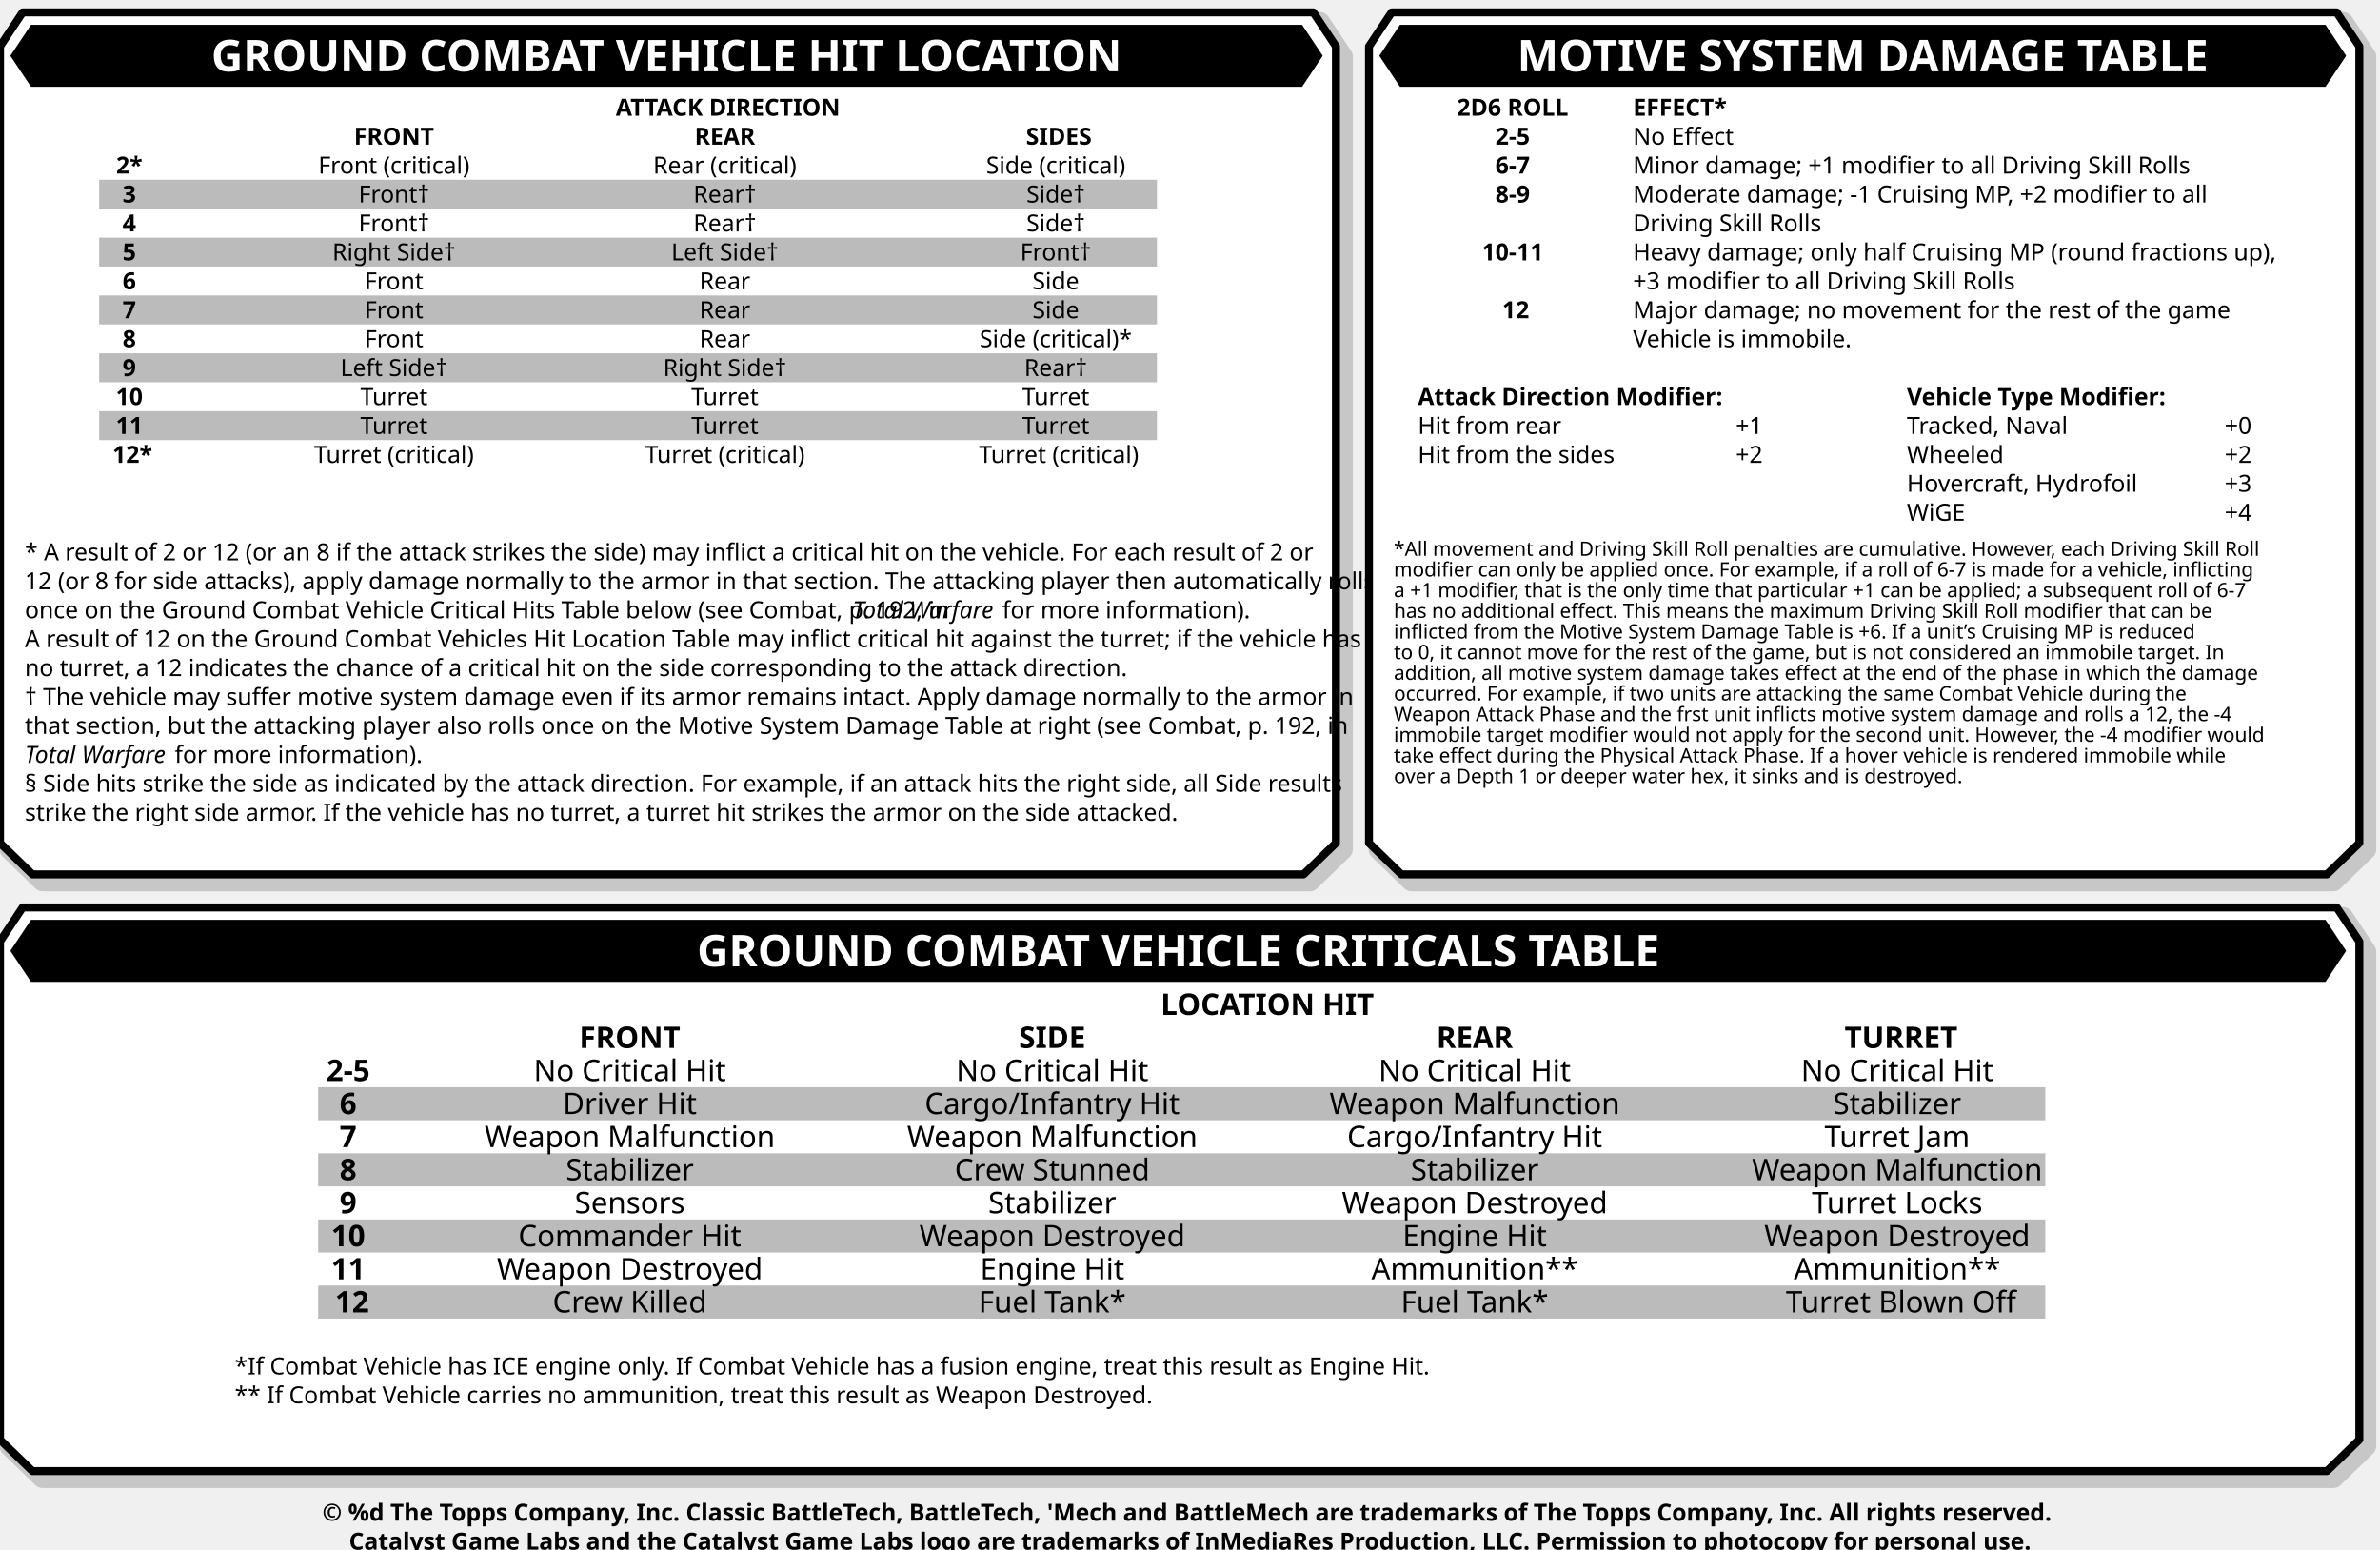
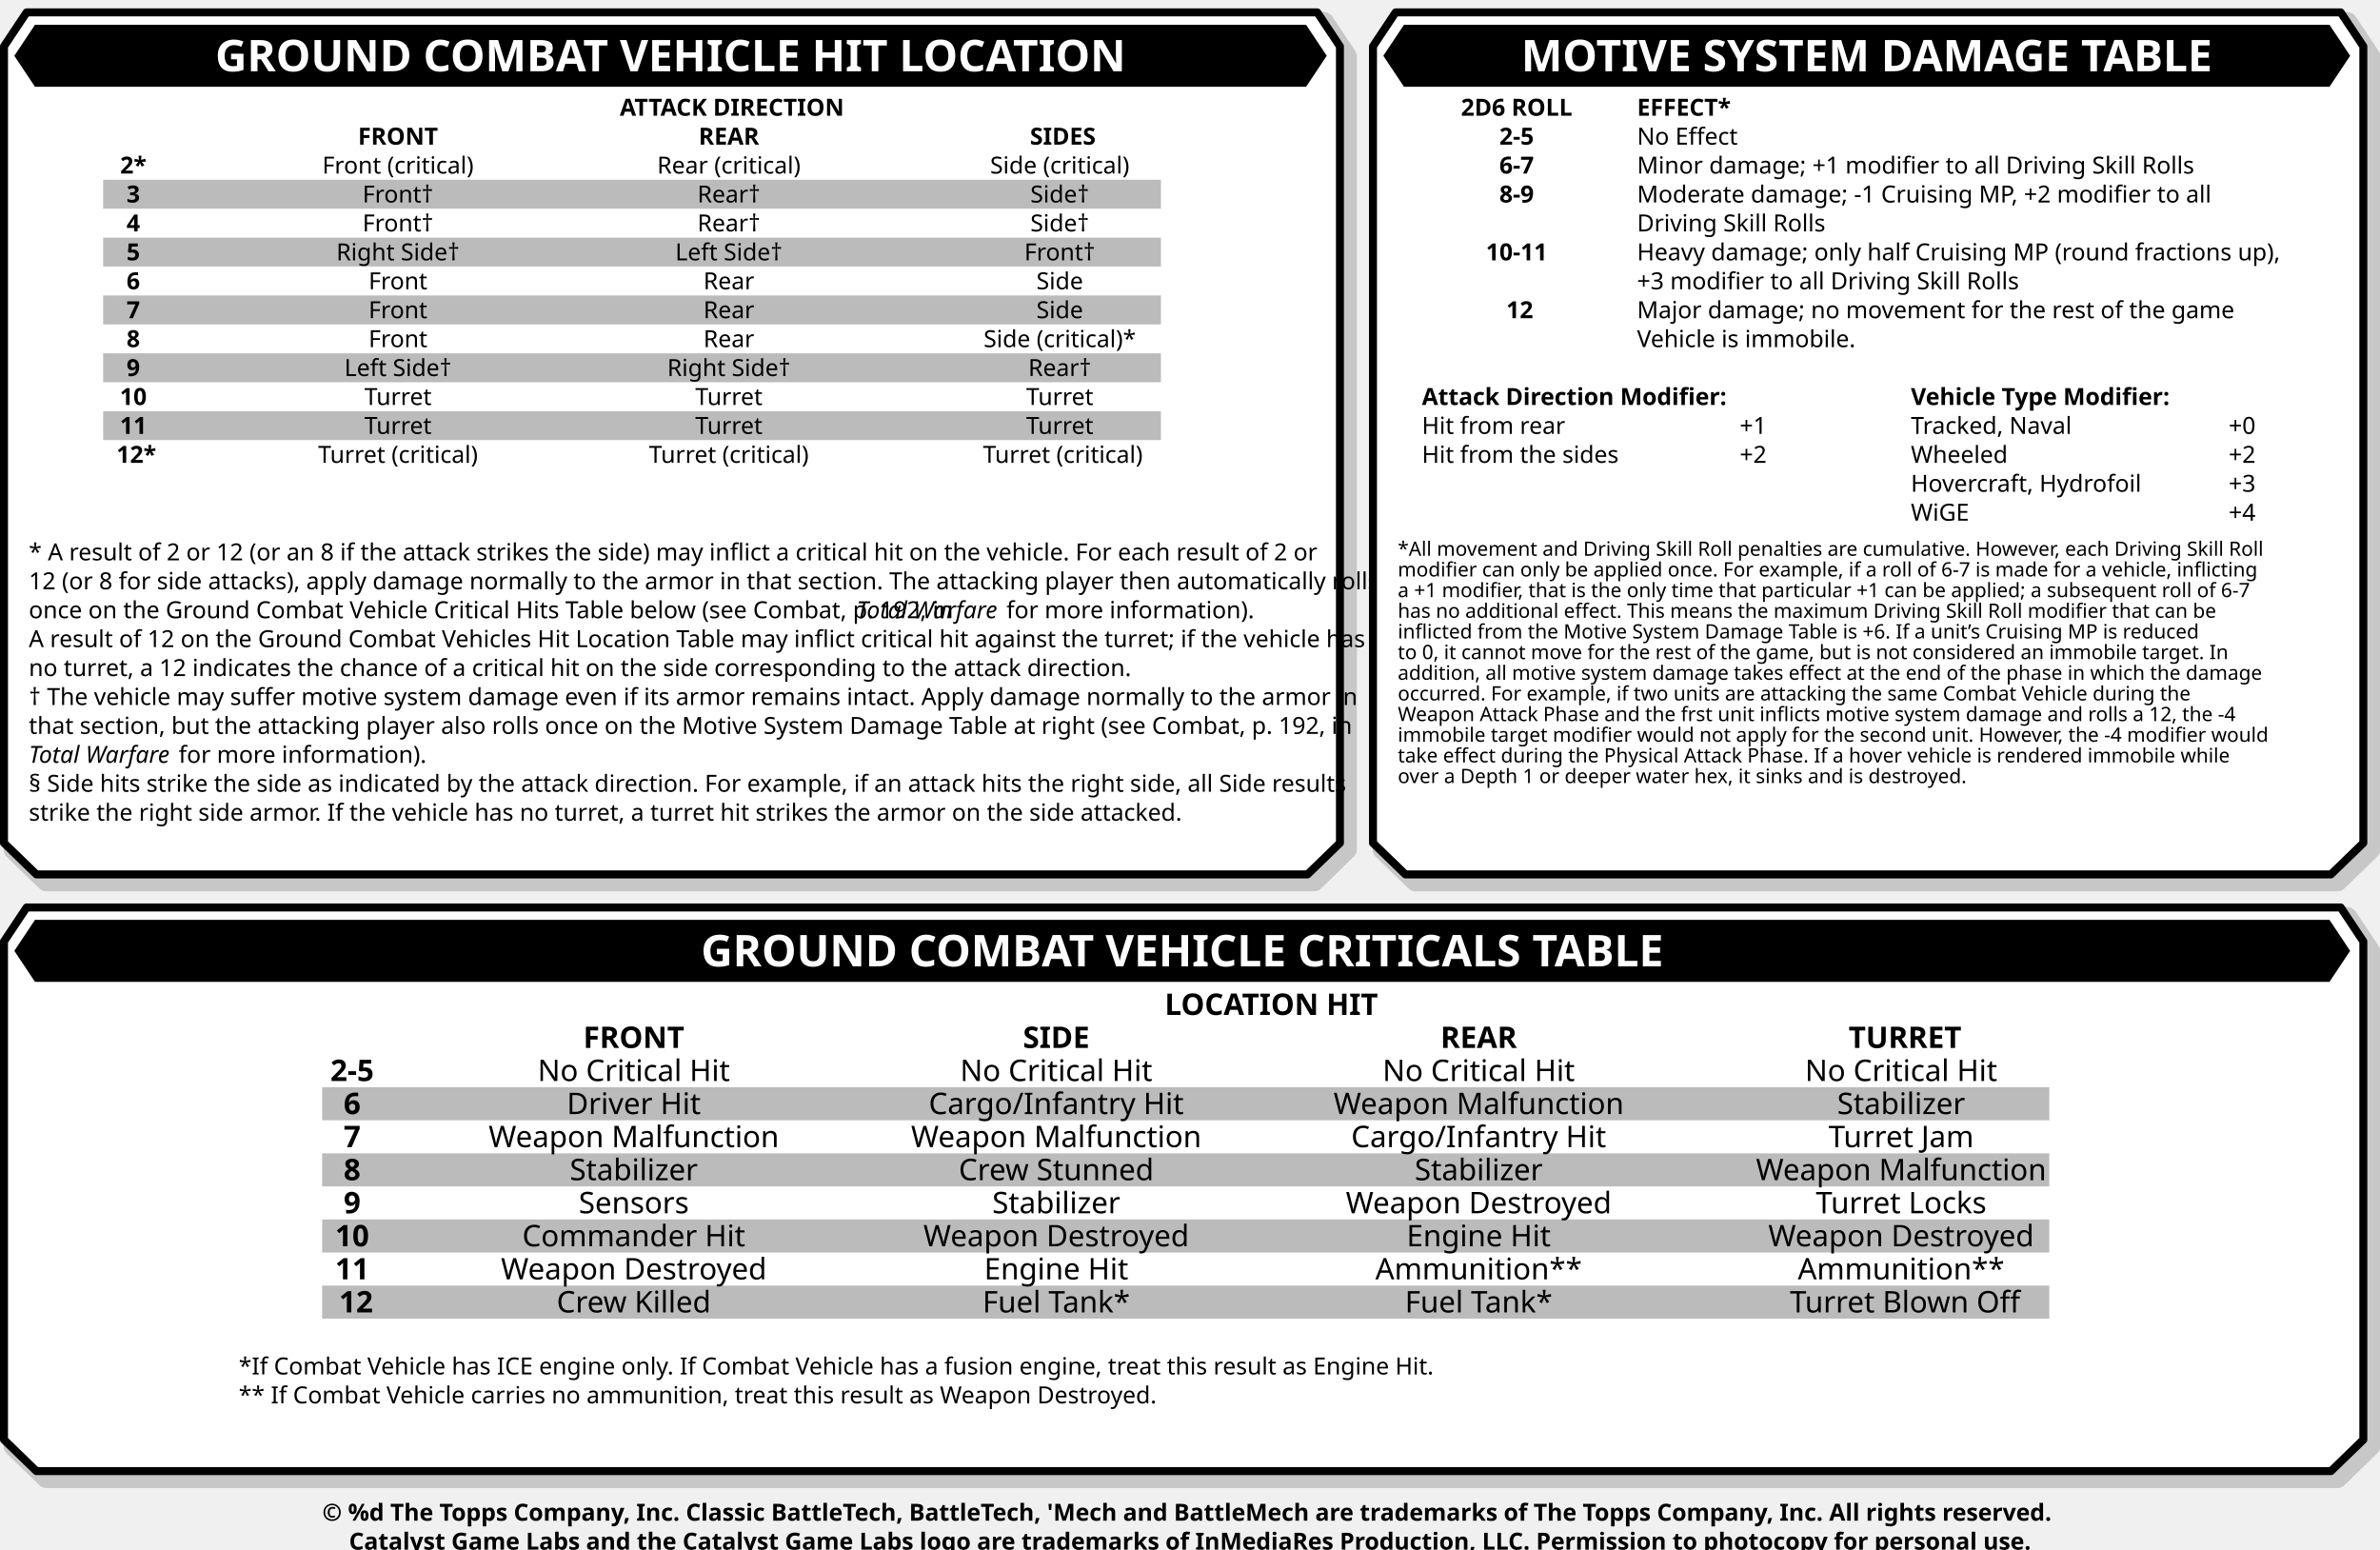
<svg xmlns="http://www.w3.org/2000/svg" contentScriptType="text/ecmascript" width="576.0" zoomAndPan="magnify" contentStyleType="text/css" height="375.0" preserveAspectRatio="xMidYMid meet" version="1.0" id="svg155">
  <defs id="defs155" />
  <g style="mml-color-elements:" id="rs_template">
    <text font-size="5.7px" transform="translate (288.0 375.0)" fill="#000000" text-anchor="middle" font-family="Eurostile" id="footer" font-weight="bold">
      <tspan lengthAdjust="spacingAndGlyphs" x="0.0" id="tspanCopyright" y="-7.000" textLength="547.200">© %d The Topps Company, Inc. Classic BattleTech, BattleTech, 'Mech and BattleMech are trademarks of The Topps Company, Inc. All rights reserved.</tspan>
      <tspan lengthAdjust="spacingAndGlyphs" x="0.0" y="0" textLength="518.400" id="tspan1">Catalyst Game Labs and the Catalyst Game Labs logo are trademarks of InMediaRes Production, LLC. Permission to photocopy for personal use.</tspan>
    </text>
-     <g transform="translate (0.000 3.000)" id="g64">
+     <g transform="translate(0.966,3)" id="g64">
      <g id="g4">
-         <path fill="#ffffff" d="M 2.5,10.714 L 7.975,2.500 L 319.345,2.500 l 5.475,8.214 L 324.820,202.500 l -7.845,7.600 L 10.345,210.100 l -7.845,-7.600 Z" stroke-width="5.2" stroke-linejoin="round" stroke="#c7c7c7" id="path1" />
-         <path fill="#ffffff" d="M 0.0,8.214 L 5.475,0.000 L 317.845,0.000 l 5.475,8.214 L 323.320,201.000 l -7.845,7.600 L 7.845,208.600 l -7.845,-7.600 Z" stroke-width="1.932" stroke-linejoin="round" stroke="#000000" id="path2" />
-         <g transform="translate (2.5,3.0)" id="g3">
-           <path fill="#000000" d="M 0,7.500 l 4.999,-7.500 h 307.630 l 4.999,7.500 l -4.999,7.500 h -307.630 Z" id="path3" />
-           <text x="158.814" y="11.250" fill="#ffffff" text-anchor="middle" style="font-family:Eurostile;font-size:10.600px;font-weight:bold;font-style:normal" textLength="198.545" lengthAdjust="spacingAndGlyphs" id="text3">GROUND COMBAT VEHICLE HIT LOCATION</text>
+         <path fill="#ffffff" d="M 2.5,10.714 7.975,2.5 h 311.37 l 5.475,8.214 0,191.786 -7.845,7.6 H 10.345 L 2.5,202.5 Z" stroke-width="5.2" stroke-linejoin="round" stroke="#c7c7c7" id="path1" />
+         <path fill="#ffffff" d="M 0,8.214 5.475,0 h 312.37 l 5.475,8.214 0,192.786 -7.845,7.6 H 7.845 L 0,201 Z" stroke-width="1.932" stroke-linejoin="round" stroke="#000000" id="path2" />
+         <g transform="translate(2.5,3)" id="g3">
+           <path fill="#000000" d="M 0,7.5 4.999,0 h 307.63 l 4.999,7.5 -4.999,7.5 H 4.999 Z" id="path3" />
+           <text x="158.814" y="11.25" fill="#ffffff" text-anchor="middle" style="font-style:normal;font-weight:bold;font-size:10.6px;font-family:Eurostile" textLength="198.545" lengthAdjust="spacingAndGlyphs" id="text3">GROUND COMBAT VEHICLE HIT LOCATION</text>
        </g>
      </g>
-       <g id="shade1" style="fill:#BBBBBB" class="tableshading" transform="translate(0,-3)">
+       <g id="shade1" style="fill:#bbbbbb" class="tableshading" transform="translate(0,-3)">
        <rect id="rect155" width="256" height="7" x="24" y="43.5" />
        <rect id="rect156" width="256" height="7" x="24" y="57.5" />
        <rect id="rect157" width="256" height="7" x="24" y="71.5" />
        <rect id="rect158" width="256" height="7" x="24" y="85.5" />
        <rect id="rect159" width="256" height="7" x="24" y="99.5" />
      </g>
-       <text fill="#000000" x="176.176" y="25.000" style="font-family:Eurostile;font-size:5.700px;font-weight:bold;font-style:normal" text-anchor="middle" id="text4">ATTACK DIRECTION</text>
-       <g transform="translate (0.000 32.000)" id="g50">
-         <text text-anchor="middle" style="font-family:Eurostile;font-size:5.700px;font-weight:bold;font-style:normal" id="text6">
-           <tspan x="96.096" y="0.000" id="tspan4">FRONT</tspan>
-           <tspan x="176.176" y="0.000" id="tspan5">REAR</tspan>
-           <tspan x="256.256" y="0.000" id="tspan6">SIDES</tspan>
-         </text>
-         <text text-anchor="middle" style="font-family:Eurostile;font-size:5.700px;font-weight:bold;font-style:normal" id="text17">
-           <tspan x="32.032" y="7.000" id="tspan7">2*</tspan>
-           <tspan x="32.032" y="14.000" id="tspan8">3</tspan>
-           <tspan x="32.032" y="21.000" id="tspan9">4</tspan>
-           <tspan x="32.032" y="28.000" id="tspan10">5</tspan>
-           <tspan x="32.032" y="35.000" id="tspan11">6</tspan>
-           <tspan x="32.032" y="42.000" id="tspan12">7</tspan>
-           <tspan x="32.032" y="49.000" id="tspan13">8</tspan>
-           <tspan x="32.032" y="56.000" id="tspan14">9</tspan>
-           <tspan x="32.032" y="63.000" id="tspan15">10</tspan>
-           <tspan x="32.032" y="70.000" id="tspan16">11</tspan>
-           <tspan x="32.032" y="77.000" id="tspan17">12*</tspan>
-         </text>
-         <text text-anchor="middle" style="font-family:Eurostile;font-size:5.700px;font-weight:normal;font-style:normal" id="text50">
-           <tspan x="96.096" y="7.000" id="tspan18">Front (critical)</tspan>
-           <tspan x="176.176" y="7.000" id="tspan19">Rear (critical)</tspan>
-           <tspan x="256.256" y="7.000" id="tspan20">Side (critical)</tspan>
-           <tspan x="96.096" y="14.000" id="tspan21">Front†</tspan>
-           <tspan x="176.176" y="14.000" id="tspan22">Rear†</tspan>
-           <tspan x="256.256" y="14.000" id="tspan23">Side†</tspan>
-           <tspan x="96.096" y="21.000" id="tspan24">Front†</tspan>
-           <tspan x="176.176" y="21.000" id="tspan25">Rear†</tspan>
-           <tspan x="256.256" y="21.000" id="tspan26">Side†</tspan>
-           <tspan x="96.096" y="28.000" id="tspan27">Right Side†</tspan>
-           <tspan x="176.176" y="28.000" id="tspan28">Left Side†</tspan>
-           <tspan x="256.256" y="28.000" id="tspan29">Front†</tspan>
-           <tspan x="96.096" y="35.000" id="tspan30">Front</tspan>
-           <tspan x="176.176" y="35.000" id="tspan31">Rear</tspan>
-           <tspan x="256.256" y="35.000" id="tspan32">Side</tspan>
-           <tspan x="96.096" y="42.000" id="tspan33">Front</tspan>
-           <tspan x="176.176" y="42.000" id="tspan34">Rear</tspan>
-           <tspan x="256.256" y="42.000" id="tspan35">Side</tspan>
-           <tspan x="96.096" y="49.000" id="tspan36">Front</tspan>
-           <tspan x="176.176" y="49.000" id="tspan37">Rear</tspan>
-           <tspan x="256.256" y="49.000" id="tspan38">Side (critical)*</tspan>
-           <tspan x="96.096" y="56.000" id="tspan39">Left Side†</tspan>
-           <tspan x="176.176" y="56.000" id="tspan40">Right Side†</tspan>
-           <tspan x="256.256" y="56.000" id="tspan41">Rear†</tspan>
-           <tspan x="96.096" y="63.000" id="tspan42">Turret</tspan>
-           <tspan x="176.176" y="63.000" id="tspan43">Turret</tspan>
-           <tspan x="256.256" y="63.000" id="tspan44">Turret</tspan>
-           <tspan x="96.096" y="70.000" id="tspan45">Turret</tspan>
-           <tspan x="176.176" y="70.000" id="tspan46">Turret</tspan>
-           <tspan x="256.256" y="70.000" id="tspan47">Turret</tspan>
-           <tspan x="96.096" y="77.000" id="tspan48">Turret (critical)</tspan>
-           <tspan x="176.176" y="77.000" id="tspan49">Turret (critical)</tspan>
-           <tspan x="256.256" y="77.000" id="tspan50">Turret (critical)</tspan>
-         </text>
-       </g>
-       <g transform="translate(0,125.600)" id="g63">
-         <text x="6.000" y="7.000" fill="#000000" text-anchor="start" style="font-family:Eurostile;font-size:5.700px;font-weight:normal;font-style:normal" textLength="311.320" lengthAdjust="spacingAndGlyphs" id="text51">* A result of 2 or 12 (or an 8 if the attack strikes the side) may inflict a critical hit on the vehicle. For each result of 2 or</text>
-         <text x="6.000" y="14.000" fill="#000000" text-anchor="start" style="font-family:Eurostile;font-size:5.700px;font-weight:normal;font-style:normal" textLength="311.320" lengthAdjust="spacingAndGlyphs" id="text52">12 (or 8 for side attacks), apply damage normally to the armor in that section. The attacking player then automatically rolls</text>
-         <text x="6.000" y="21.000" fill="#000000" text-anchor="start" style="font-family:Eurostile;font-size:5.700px;font-weight:normal;font-style:normal" textLength="200.326" lengthAdjust="spacingAndGlyphs" id="text53">once on the Ground Combat Vehicle Critical Hits Table below (see Combat, p. 192, in </text>
-         <text x="206.326" y="21.000" fill="#000000" text-anchor="start" style="font-family:Eurostile;font-size:5.700px;font-weight:normal;font-style:italic" textLength="33.425" lengthAdjust="spacingAndGlyphs" id="text54">Total Warfare</text>
-         <text x="242.595" y="21.000" fill="#000000" text-anchor="start" style="font-family:Eurostile;font-size:5.700px;font-weight:normal;font-style:normal" textLength="53.281" lengthAdjust="spacingAndGlyphs" id="text55"> for more information).</text>
-         <text x="6.000" y="28.000" fill="#000000" text-anchor="start" style="font-family:Eurostile;font-size:5.700px;font-weight:normal;font-style:normal" textLength="311.320" lengthAdjust="spacingAndGlyphs" id="text56">A result of 12 on the Ground Combat Vehicles Hit Location Table may inflict critical hit against the turret; if the vehicle has</text>
-         <text fill="#000000" x="6.000" y="35.000" style="font-family:Eurostile;font-size:5.700px;font-weight:normal;font-style:normal;mml-field-width:67827.500" text-anchor="start" id="text57">no turret, a 12 indicates the chance of a critical hit on the side corresponding to the attack direction.</text>
-         <text x="6.000" y="42.000" fill="#000000" text-anchor="start" style="font-family:Eurostile;font-size:5.700px;font-weight:normal;font-style:normal" textLength="311.320" lengthAdjust="spacingAndGlyphs" id="text58">† The vehicle may suffer motive system damage even if its armor remains intact. Apply damage normally to the armor in</text>
-         <text x="6.000" y="49.000" fill="#000000" text-anchor="start" style="font-family:Eurostile;font-size:5.700px;font-weight:normal;font-style:normal" textLength="311.320" lengthAdjust="spacingAndGlyphs" id="text59">that section, but the attacking player also rolls once on the Motive System Damage Table at right (see Combat, p. 192, in</text>
-         <text x="6.000" y="56.000" fill="#000000" text-anchor="start" style="font-family:Eurostile;font-size:5.700px;font-weight:normal;font-style:italic" textLength="33.425" lengthAdjust="spacingAndGlyphs" id="text60">Total Warfare</text>
-         <text x="42.269" y="56.000" fill="#000000" text-anchor="start" style="font-family:Eurostile;font-size:5.700px;font-weight:normal;font-style:normal" textLength="53.281" lengthAdjust="spacingAndGlyphs" id="text61"> for more information).</text>
-         <text x="6.000" y="63.000" fill="#000000" text-anchor="start" style="font-family:Eurostile;font-size:5.700px;font-weight:normal;font-style:normal" textLength="311.320" lengthAdjust="spacingAndGlyphs" id="text62">§ Side hits strike the side as indicated by the attack direction. For example, if an attack hits the right side, all Side results</text>
-         <text fill="#000000" x="6.000" y="70.000" style="font-family:Eurostile;font-size:5.700px;font-weight:normal;font-style:normal;mml-field-width:69736.813" text-anchor="start" id="text63">strike the right side armor. If the vehicle has no turret, a turret hit strikes the armor on the side attacked.</text>
+       <text fill="#000000" x="176.176" y="25" style="font-style:normal;font-weight:bold;font-size:5.7px;font-family:Eurostile" text-anchor="middle" id="text4">ATTACK DIRECTION</text>
+       <g transform="translate(0,32)" id="g50">
+         <text text-anchor="middle" style="font-style:normal;font-weight:bold;font-size:5.7px;font-family:Eurostile" id="text6">
+           <tspan x="96.096" y="0" id="tspan4">FRONT</tspan>
+           <tspan x="176.176" y="0" id="tspan5">REAR</tspan>
+           <tspan x="256.256" y="0" id="tspan6">SIDES</tspan>
+         </text>
+         <text text-anchor="middle" style="font-style:normal;font-weight:bold;font-size:5.7px;font-family:Eurostile" id="text17">
+           <tspan x="32.032" y="7" id="tspan7">2*</tspan>
+           <tspan x="32.032" y="14" id="tspan8">3</tspan>
+           <tspan x="32.032" y="21" id="tspan9">4</tspan>
+           <tspan x="32.032" y="28" id="tspan10">5</tspan>
+           <tspan x="32.032" y="35" id="tspan11">6</tspan>
+           <tspan x="32.032" y="42" id="tspan12">7</tspan>
+           <tspan x="32.032" y="49" id="tspan13">8</tspan>
+           <tspan x="32.032" y="56" id="tspan14">9</tspan>
+           <tspan x="32.032" y="63" id="tspan15">10</tspan>
+           <tspan x="32.032" y="70" id="tspan16">11</tspan>
+           <tspan x="32.032" y="77" id="tspan17">12*</tspan>
+         </text>
+         <text text-anchor="middle" style="font-style:normal;font-weight:normal;font-size:5.7px;font-family:Eurostile" id="text50">
+           <tspan x="96.096" y="7" id="tspan18">Front (critical)</tspan>
+           <tspan x="176.176" y="7" id="tspan19">Rear (critical)</tspan>
+           <tspan x="256.256" y="7" id="tspan20">Side (critical)</tspan>
+           <tspan x="96.096" y="14" id="tspan21">Front†</tspan>
+           <tspan x="176.176" y="14" id="tspan22">Rear†</tspan>
+           <tspan x="256.256" y="14" id="tspan23">Side†</tspan>
+           <tspan x="96.096" y="21" id="tspan24">Front†</tspan>
+           <tspan x="176.176" y="21" id="tspan25">Rear†</tspan>
+           <tspan x="256.256" y="21" id="tspan26">Side†</tspan>
+           <tspan x="96.096" y="28" id="tspan27">Right Side†</tspan>
+           <tspan x="176.176" y="28" id="tspan28">Left Side†</tspan>
+           <tspan x="256.256" y="28" id="tspan29">Front†</tspan>
+           <tspan x="96.096" y="35" id="tspan30">Front</tspan>
+           <tspan x="176.176" y="35" id="tspan31">Rear</tspan>
+           <tspan x="256.256" y="35" id="tspan32">Side</tspan>
+           <tspan x="96.096" y="42" id="tspan33">Front</tspan>
+           <tspan x="176.176" y="42" id="tspan34">Rear</tspan>
+           <tspan x="256.256" y="42" id="tspan35">Side</tspan>
+           <tspan x="96.096" y="49" id="tspan36">Front</tspan>
+           <tspan x="176.176" y="49" id="tspan37">Rear</tspan>
+           <tspan x="256.256" y="49" id="tspan38">Side (critical)*</tspan>
+           <tspan x="96.096" y="56" id="tspan39">Left Side†</tspan>
+           <tspan x="176.176" y="56" id="tspan40">Right Side†</tspan>
+           <tspan x="256.256" y="56" id="tspan41">Rear†</tspan>
+           <tspan x="96.096" y="63" id="tspan42">Turret</tspan>
+           <tspan x="176.176" y="63" id="tspan43">Turret</tspan>
+           <tspan x="256.256" y="63" id="tspan44">Turret</tspan>
+           <tspan x="96.096" y="70" id="tspan45">Turret</tspan>
+           <tspan x="176.176" y="70" id="tspan46">Turret</tspan>
+           <tspan x="256.256" y="70" id="tspan47">Turret</tspan>
+           <tspan x="96.096" y="77" id="tspan48">Turret (critical)</tspan>
+           <tspan x="176.176" y="77" id="tspan49">Turret (critical)</tspan>
+           <tspan x="256.256" y="77" id="tspan50">Turret (critical)</tspan>
+         </text>
+       </g>
+       <g transform="translate(0,125.6)" id="g63">
+         <text x="6" y="7" fill="#000000" text-anchor="start" style="font-style:normal;font-weight:normal;font-size:5.7px;font-family:Eurostile" textLength="311.32" lengthAdjust="spacingAndGlyphs" id="text51">* A result of 2 or 12 (or an 8 if the attack strikes the side) may inflict a critical hit on the vehicle. For each result of 2 or</text>
+         <text x="6" y="14" fill="#000000" text-anchor="start" style="font-style:normal;font-weight:normal;font-size:5.7px;font-family:Eurostile" textLength="311.32" lengthAdjust="spacingAndGlyphs" id="text52">12 (or 8 for side attacks), apply damage normally to the armor in that section. The attacking player then automatically rolls</text>
+         <text x="6" y="21" fill="#000000" text-anchor="start" style="font-style:normal;font-weight:normal;font-size:5.7px;font-family:Eurostile" textLength="200.326" lengthAdjust="spacingAndGlyphs" id="text53">once on the Ground Combat Vehicle Critical Hits Table below (see Combat, p. 192, in</text>
+         <text x="206.326" y="21" fill="#000000" text-anchor="start" style="font-style:italic;font-weight:normal;font-size:5.7px;font-family:Eurostile" textLength="33.425" lengthAdjust="spacingAndGlyphs" id="text54">Total Warfare</text>
+         <text x="242.595" y="21" fill="#000000" text-anchor="start" style="font-style:normal;font-weight:normal;font-size:5.7px;font-family:Eurostile" textLength="53.281" lengthAdjust="spacingAndGlyphs" id="text55">for more information).</text>
+         <text x="6" y="28" fill="#000000" text-anchor="start" style="font-style:normal;font-weight:normal;font-size:5.7px;font-family:Eurostile" textLength="311.32" lengthAdjust="spacingAndGlyphs" id="text56">A result of 12 on the Ground Combat Vehicles Hit Location Table may inflict critical hit against the turret; if the vehicle has</text>
+         <text fill="#000000" x="6" y="35" style="font-style:normal;font-weight:normal;font-size:5.7px;font-family:Eurostile" text-anchor="start" id="text57">no turret, a 12 indicates the chance of a critical hit on the side corresponding to the attack direction.</text>
+         <text x="6" y="42" fill="#000000" text-anchor="start" style="font-style:normal;font-weight:normal;font-size:5.7px;font-family:Eurostile" textLength="311.32" lengthAdjust="spacingAndGlyphs" id="text58">† The vehicle may suffer motive system damage even if its armor remains intact. Apply damage normally to the armor in</text>
+         <text x="6" y="49" fill="#000000" text-anchor="start" style="font-style:normal;font-weight:normal;font-size:5.7px;font-family:Eurostile" textLength="311.32" lengthAdjust="spacingAndGlyphs" id="text59">that section, but the attacking player also rolls once on the Motive System Damage Table at right (see Combat, p. 192, in</text>
+         <text x="6" y="56" fill="#000000" text-anchor="start" style="font-style:italic;font-weight:normal;font-size:5.7px;font-family:Eurostile" textLength="33.425" lengthAdjust="spacingAndGlyphs" id="text60">Total Warfare</text>
+         <text x="42.269" y="56" fill="#000000" text-anchor="start" style="font-style:normal;font-weight:normal;font-size:5.7px;font-family:Eurostile" textLength="53.281" lengthAdjust="spacingAndGlyphs" id="text61">for more information).</text>
+         <text x="6" y="63" fill="#000000" text-anchor="start" style="font-style:normal;font-weight:normal;font-size:5.7px;font-family:Eurostile" textLength="311.32" lengthAdjust="spacingAndGlyphs" id="text62">§ Side hits strike the side as indicated by the attack direction. For example, if an attack hits the right side, all Side results</text>
+         <text fill="#000000" x="6" y="70" style="font-style:normal;font-weight:normal;font-size:5.7px;font-family:Eurostile" text-anchor="start" id="text63">strike the right side armor. If the vehicle has no turret, a turret hit strikes the armor on the side attacked.</text>
      </g>
    </g>
-     <g transform="translate (331.320 3.000)" id="g107">
+     <g transform="translate(332.286,3)" id="g107">
      <g id="g67">
-         <path fill="#ffffff" d="M 2.5,10.714 L 7.975,2.500 L 235.705,2.500 l 5.475,8.214 L 241.180,202.500 l -7.845,7.600 L 10.345,210.100 l -7.845,-7.600 Z" stroke-width="5.2" stroke-linejoin="round" stroke="#c7c7c7" id="path64" />
-         <path fill="#ffffff" d="M 0.0,8.214 L 5.475,0.000 L 234.205,0.000 l 5.475,8.214 L 239.680,201.000 l -7.845,7.600 L 7.845,208.600 l -7.845,-7.600 Z" stroke-width="1.932" stroke-linejoin="round" stroke="#000000" id="path65" />
-         <g transform="translate (2.5,3.0)" id="g66">
-           <path fill="#000000" d="M 0,7.500 l 4.999,-7.500 h 223.990 l 4.999,7.500 l -4.999,7.500 h -223.990 Z" id="path66" />
-           <text x="116.994" y="11.250" fill="#ffffff" text-anchor="middle" style="font-family:Eurostile;font-size:10.600px;font-weight:bold;font-style:normal" textLength="157.417" lengthAdjust="spacingAndGlyphs" id="text66">MOTIVE SYSTEM DAMAGE TABLE</text>
+         <path fill="#ffffff" d="M 2.5,10.714 7.975,2.5 h 227.73 l 5.475,8.214 V 202.5 l -7.845,7.6 H 10.345 L 2.5,202.5 Z" stroke-width="5.2" stroke-linejoin="round" stroke="#c7c7c7" id="path64" />
+         <path fill="#ffffff" d="M 0,8.214 5.475,0 h 228.73 l 5.475,8.214 V 201 l -7.845,7.6 H 7.845 L 0,201 Z" stroke-width="1.932" stroke-linejoin="round" stroke="#000000" id="path65" />
+         <g transform="translate(2.5,3)" id="g66">
+           <path fill="#000000" d="M 0,7.5 4.999,0 h 223.99 l 4.999,7.5 -4.999,7.5 H 4.999 Z" id="path66" />
+           <text x="116.994" y="11.25" fill="#ffffff" text-anchor="middle" style="font-style:normal;font-weight:bold;font-size:10.6px;font-family:Eurostile" textLength="157.417" lengthAdjust="spacingAndGlyphs" id="text66">MOTIVE SYSTEM DAMAGE TABLE</text>
        </g>
      </g>
-       <g transform="translate (0.000 25.000)" id="g81">
-         <text text-anchor="start" style="font-family:Eurostile;font-size:5.700px;font-weight:bold;font-style:normal" id="text67">
-           <tspan x="63.904" y="0.000" id="tspan67">EFFECT*</tspan>
-         </text>
-         <text text-anchor="middle" style="font-family:Eurostile;font-size:5.700px;font-weight:bold;font-style:normal" id="text73">
-           <tspan x="35.502" y="0.000" id="tspan68">2D6 ROLL</tspan>
-           <tspan x="35.502" y="7.000" id="tspan69">2-5</tspan>
-           <tspan x="35.502" y="14.000" id="tspan70">6-7</tspan>
-           <tspan x="35.502" y="21.000" id="tspan71">8-9</tspan>
-           <tspan x="35.502" y="35.000" id="tspan72">10-11</tspan>
-           <tspan x="35.502" y="49.000" id="tspan73">12</tspan>
-         </text>
-         <text text-anchor="start" style="font-family:Eurostile;font-size:5.700px;font-weight:normal;font-style:normal" id="text81">
-           <tspan x="63.904" y="7.000" id="tspan74">No Effect</tspan>
-           <tspan x="63.904" y="14.000" id="tspan75">Minor damage; +1 modifier to all Driving Skill Rolls</tspan>
-           <tspan x="63.904" y="21.000" id="tspan76">Moderate damage; -1 Cruising MP, +2 modifier to all</tspan>
-           <tspan x="63.904" y="28.000" id="tspan77">Driving Skill Rolls</tspan>
-           <tspan x="63.904" y="35.000" id="tspan78">Heavy damage; only half Cruising MP (round fractions up),</tspan>
-           <tspan x="63.904" y="42.000" id="tspan79">+3 modifier to all Driving Skill Rolls</tspan>
-           <tspan x="63.904" y="49.000" id="tspan80">Major damage; no movement for the rest of the game</tspan>
-           <tspan x="63.904" y="56.000" id="tspan81">Vehicle is immobile.</tspan>
-         </text>
-       </g>
-       <g transform="translate (0.000 95.000)" id="g86">
-         <text text-anchor="start" style="font-family:Eurostile;font-size:5.700px;font-weight:bold;font-style:normal" id="text82">
-           <tspan x="11.834" y="0.000" id="tspan82">Attack Direction Modifier:</tspan>
-         </text>
-         <text text-anchor="start" style="font-family:Eurostile;font-size:5.700px;font-weight:normal;font-style:normal" id="text86">
-           <tspan x="11.834" y="7.000" id="tspan83">Hit from rear</tspan>
-           <tspan x="88.755" y="7.000" id="tspan84">+1</tspan>
-           <tspan x="11.834" y="14.000" id="tspan85">Hit from the sides</tspan>
-           <tspan x="88.755" y="14.000" id="tspan86">+2</tspan>
-         </text>
-       </g>
-       <g transform="translate (118.340 95.000)" id="g95">
-         <text text-anchor="start" style="font-family:Eurostile;font-size:5.700px;font-weight:bold;font-style:normal" id="text87">
-           <tspan x="11.834" y="0.000" id="tspan87">Vehicle Type Modifier:</tspan>
-         </text>
-         <text text-anchor="start" style="font-family:Eurostile;font-size:5.700px;font-weight:normal;font-style:normal" id="text95">
-           <tspan x="11.834" y="7.000" id="tspan88">Tracked, Naval</tspan>
-           <tspan x="88.755" y="7.000" id="tspan89">+0</tspan>
-           <tspan x="11.834" y="14.000" id="tspan90">Wheeled</tspan>
-           <tspan x="88.755" y="14.000" id="tspan91">+2</tspan>
-           <tspan x="11.834" y="21.000" id="tspan92">Hovercraft, Hydrofoil</tspan>
-           <tspan x="88.755" y="21.000" id="tspan93">+3</tspan>
-           <tspan x="11.834" y="28.000" id="tspan94">WiGE</tspan>
-           <tspan x="88.755" y="28.000" id="tspan95">+4</tspan>
-         </text>
-       </g>
-       <text x="6.000" y="131.500" fill="#000000" text-anchor="start" style="font-family:Eurostile;font-size:4.800px;font-weight:normal;font-style:normal" textLength="227.680" lengthAdjust="spacingAndGlyphs" id="text96">*All movement and Driving Skill Roll penalties are cumulative. However, each Driving Skill Roll</text>
-       <text x="6.000" y="136.500" fill="#000000" text-anchor="start" style="font-family:Eurostile;font-size:4.800px;font-weight:normal;font-style:normal" textLength="227.680" lengthAdjust="spacingAndGlyphs" id="text97">modifier can only be applied once. For example, if a roll of 6-7 is made for a vehicle, inflicting</text>
-       <text x="6.000" y="141.500" fill="#000000" text-anchor="start" style="font-family:Eurostile;font-size:4.800px;font-weight:normal;font-style:normal" textLength="227.680" lengthAdjust="spacingAndGlyphs" id="text98">a +1 modifier, that is the only time that particular +1 can be applied; a subsequent roll of 6-7</text>
-       <text x="6.000" y="146.500" fill="#000000" text-anchor="start" style="font-family:Eurostile;font-size:4.800px;font-weight:normal;font-style:normal" textLength="227.680" lengthAdjust="spacingAndGlyphs" id="text99">has no additional effect. This means the maximum Driving Skill Roll modifier that can be</text>
-       <text x="6.000" y="151.500" fill="#000000" text-anchor="start" style="font-family:Eurostile;font-size:4.800px;font-weight:normal;font-style:normal" textLength="227.680" lengthAdjust="spacingAndGlyphs" id="text100">inflicted from the Motive System Damage Table is +6. If a unit’s Cruising MP is reduced</text>
-       <text x="6.000" y="156.500" fill="#000000" text-anchor="start" style="font-family:Eurostile;font-size:4.800px;font-weight:normal;font-style:normal" textLength="227.680" lengthAdjust="spacingAndGlyphs" id="text101">to 0, it cannot move for the rest of the game, but is not considered an immobile target. In</text>
-       <text x="6.000" y="161.500" fill="#000000" text-anchor="start" style="font-family:Eurostile;font-size:4.800px;font-weight:normal;font-style:normal" textLength="227.680" lengthAdjust="spacingAndGlyphs" id="text102">addition, all motive system damage takes effect at the end of the phase in which the damage</text>
-       <text x="6.000" y="166.500" fill="#000000" text-anchor="start" style="font-family:Eurostile;font-size:4.800px;font-weight:normal;font-style:normal" textLength="227.680" lengthAdjust="spacingAndGlyphs" id="text103">occurred. For example, if two units are attacking the same Combat Vehicle during the</text>
-       <text x="6.000" y="171.500" fill="#000000" text-anchor="start" style="font-family:Eurostile;font-size:4.800px;font-weight:normal;font-style:normal" textLength="227.680" lengthAdjust="spacingAndGlyphs" id="text104">Weapon Attack Phase and the frst unit inflicts motive system damage and rolls a 12, the -4</text>
-       <text x="6.000" y="176.500" fill="#000000" text-anchor="start" style="font-family:Eurostile;font-size:4.800px;font-weight:normal;font-style:normal" textLength="227.680" lengthAdjust="spacingAndGlyphs" id="text105">immobile target modifier would not apply for the second unit. However, the -4 modifier would</text>
-       <text x="6.000" y="181.500" fill="#000000" text-anchor="start" style="font-family:Eurostile;font-size:4.800px;font-weight:normal;font-style:normal" textLength="227.680" lengthAdjust="spacingAndGlyphs" id="text106">take effect during the Physical Attack Phase. If a hover vehicle is rendered immobile while</text>
-       <text fill="#000000" x="6.000" y="186.500" style="font-family:Eurostile;font-size:4.800px;font-weight:normal;font-style:normal;mml-field-width:21594.053" text-anchor="start" id="text107">over a Depth 1 or deeper water hex, it sinks and is destroyed.</text>
+       <g transform="translate(0,25)" id="g81">
+         <text text-anchor="start" style="font-style:normal;font-weight:bold;font-size:5.7px;font-family:Eurostile" id="text67">
+           <tspan x="63.904" y="0" id="tspan67">EFFECT*</tspan>
+         </text>
+         <text text-anchor="middle" style="font-style:normal;font-weight:bold;font-size:5.7px;font-family:Eurostile" id="text73">
+           <tspan x="35.502" y="0" id="tspan68">2D6 ROLL</tspan>
+           <tspan x="35.502" y="7" id="tspan69">2-5</tspan>
+           <tspan x="35.502" y="14" id="tspan70">6-7</tspan>
+           <tspan x="35.502" y="21" id="tspan71">8-9</tspan>
+           <tspan x="35.502" y="35" id="tspan72">10-11</tspan>
+           <tspan x="35.502" y="49" id="tspan73">12</tspan>
+         </text>
+         <text text-anchor="start" style="font-style:normal;font-weight:normal;font-size:5.7px;font-family:Eurostile" id="text81">
+           <tspan x="63.904" y="7" id="tspan74">No Effect</tspan>
+           <tspan x="63.904" y="14" id="tspan75">Minor damage; +1 modifier to all Driving Skill Rolls</tspan>
+           <tspan x="63.904" y="21" id="tspan76">Moderate damage; -1 Cruising MP, +2 modifier to all</tspan>
+           <tspan x="63.904" y="28" id="tspan77">Driving Skill Rolls</tspan>
+           <tspan x="63.904" y="35" id="tspan78">Heavy damage; only half Cruising MP (round fractions up),</tspan>
+           <tspan x="63.904" y="42" id="tspan79">+3 modifier to all Driving Skill Rolls</tspan>
+           <tspan x="63.904" y="49" id="tspan80">Major damage; no movement for the rest of the game</tspan>
+           <tspan x="63.904" y="56" id="tspan81">Vehicle is immobile.</tspan>
+         </text>
+       </g>
+       <g transform="translate(0,95)" id="g86">
+         <text text-anchor="start" style="font-style:normal;font-weight:bold;font-size:5.7px;font-family:Eurostile" id="text82">
+           <tspan x="11.834" y="0" id="tspan82">Attack Direction Modifier:</tspan>
+         </text>
+         <text text-anchor="start" style="font-style:normal;font-weight:normal;font-size:5.7px;font-family:Eurostile" id="text86">
+           <tspan x="11.834" y="7" id="tspan83">Hit from rear</tspan>
+           <tspan x="88.755" y="7" id="tspan84">+1</tspan>
+           <tspan x="11.834" y="14" id="tspan85">Hit from the sides</tspan>
+           <tspan x="88.755" y="14" id="tspan86">+2</tspan>
+         </text>
+       </g>
+       <g transform="translate(118.34,95)" id="g95">
+         <text text-anchor="start" style="font-style:normal;font-weight:bold;font-size:5.7px;font-family:Eurostile" id="text87">
+           <tspan x="11.834" y="0" id="tspan87">Vehicle Type Modifier:</tspan>
+         </text>
+         <text text-anchor="start" style="font-style:normal;font-weight:normal;font-size:5.7px;font-family:Eurostile" id="text95">
+           <tspan x="11.834" y="7" id="tspan88">Tracked, Naval</tspan>
+           <tspan x="88.755" y="7" id="tspan89">+0</tspan>
+           <tspan x="11.834" y="14" id="tspan90">Wheeled</tspan>
+           <tspan x="88.755" y="14" id="tspan91">+2</tspan>
+           <tspan x="11.834" y="21" id="tspan92">Hovercraft, Hydrofoil</tspan>
+           <tspan x="88.755" y="21" id="tspan93">+3</tspan>
+           <tspan x="11.834" y="28" id="tspan94">WiGE</tspan>
+           <tspan x="88.755" y="28" id="tspan95">+4</tspan>
+         </text>
+       </g>
+       <text x="6" y="131.5" fill="#000000" text-anchor="start" style="font-style:normal;font-weight:normal;font-size:4.8px;font-family:Eurostile" textLength="227.68" lengthAdjust="spacingAndGlyphs" id="text96">*All movement and Driving Skill Roll penalties are cumulative. However, each Driving Skill Roll</text>
+       <text x="6" y="136.5" fill="#000000" text-anchor="start" style="font-style:normal;font-weight:normal;font-size:4.8px;font-family:Eurostile" textLength="227.68" lengthAdjust="spacingAndGlyphs" id="text97">modifier can only be applied once. For example, if a roll of 6-7 is made for a vehicle, inflicting</text>
+       <text x="6" y="141.5" fill="#000000" text-anchor="start" style="font-style:normal;font-weight:normal;font-size:4.8px;font-family:Eurostile" textLength="227.68" lengthAdjust="spacingAndGlyphs" id="text98">a +1 modifier, that is the only time that particular +1 can be applied; a subsequent roll of 6-7</text>
+       <text x="6" y="146.5" fill="#000000" text-anchor="start" style="font-style:normal;font-weight:normal;font-size:4.8px;font-family:Eurostile" textLength="227.68" lengthAdjust="spacingAndGlyphs" id="text99">has no additional effect. This means the maximum Driving Skill Roll modifier that can be</text>
+       <text x="6" y="151.5" fill="#000000" text-anchor="start" style="font-style:normal;font-weight:normal;font-size:4.8px;font-family:Eurostile" textLength="227.68" lengthAdjust="spacingAndGlyphs" id="text100">inflicted from the Motive System Damage Table is +6. If a unit’s Cruising MP is reduced</text>
+       <text x="6" y="156.5" fill="#000000" text-anchor="start" style="font-style:normal;font-weight:normal;font-size:4.8px;font-family:Eurostile" textLength="227.68" lengthAdjust="spacingAndGlyphs" id="text101">to 0, it cannot move for the rest of the game, but is not considered an immobile target. In</text>
+       <text x="6" y="161.5" fill="#000000" text-anchor="start" style="font-style:normal;font-weight:normal;font-size:4.8px;font-family:Eurostile" textLength="227.68" lengthAdjust="spacingAndGlyphs" id="text102">addition, all motive system damage takes effect at the end of the phase in which the damage</text>
+       <text x="6" y="166.5" fill="#000000" text-anchor="start" style="font-style:normal;font-weight:normal;font-size:4.8px;font-family:Eurostile" textLength="227.68" lengthAdjust="spacingAndGlyphs" id="text103">occurred. For example, if two units are attacking the same Combat Vehicle during the</text>
+       <text x="6" y="171.5" fill="#000000" text-anchor="start" style="font-style:normal;font-weight:normal;font-size:4.8px;font-family:Eurostile" textLength="227.68" lengthAdjust="spacingAndGlyphs" id="text104">Weapon Attack Phase and the frst unit inflicts motive system damage and rolls a 12, the -4</text>
+       <text x="6" y="176.5" fill="#000000" text-anchor="start" style="font-style:normal;font-weight:normal;font-size:4.8px;font-family:Eurostile" textLength="227.68" lengthAdjust="spacingAndGlyphs" id="text105">immobile target modifier would not apply for the second unit. However, the -4 modifier would</text>
+       <text x="6" y="181.5" fill="#000000" text-anchor="start" style="font-style:normal;font-weight:normal;font-size:4.8px;font-family:Eurostile" textLength="227.68" lengthAdjust="spacingAndGlyphs" id="text106">take effect during the Physical Attack Phase. If a hover vehicle is rendered immobile while</text>
+       <text fill="#000000" x="6" y="186.5" style="font-style:normal;font-weight:normal;font-size:4.8px;font-family:Eurostile" text-anchor="start" id="text107">over a Depth 1 or deeper water hex, it sinks and is destroyed.</text>
    </g>
-     <g transform="translate (0.000 219.600)" id="g155">
+     <g transform="translate(0.966,219.6)" id="g155">
      <g id="g110">
-         <path fill="#ffffff" d="M 2.5,10.714 L 7.975,2.500 L 567.025,2.500 l 5.475,8.214 L 572.500,130.300 l -7.845,7.600 L 10.345,137.900 l -7.845,-7.600 Z" stroke-width="5.2" stroke-linejoin="round" stroke="#c7c7c7" id="path107" />
-         <path d="M 0.0,8.214 L 5.475,0.000 L 565.525,0.000 l 5.475,8.214 L 571.000,128.800 l -7.845,7.600 L 7.845,136.400 l -7.845,-7.600 Z" stroke-width="1.932" stroke-linejoin="round" stroke="#000000" id="path108" fill="#ffffff" />
-         <g transform="translate (2.5,3.0)" id="g109">
-           <path fill="#000000" d="M 0,7.500 l 4.999,-7.500 h 555.310 l 4.999,7.500 l -4.999,7.500 h -555.310 Z" id="path109" />
-           <text x="282.654" y="11.250" fill="#ffffff" text-anchor="middle" style="font-family:Eurostile;font-size:10.600px;font-weight:bold;font-style:normal" textLength="213.991" lengthAdjust="spacingAndGlyphs" id="text109">GROUND COMBAT VEHICLE CRITICALS TABLE</text>
+         <path fill="#ffffff" d="M 2.5,10.714 7.975,2.5 h 559.05 l 5.475,8.214 V 130.3 l -7.845,7.6 H 10.345 L 2.5,130.3 Z" stroke-width="5.2" stroke-linejoin="round" stroke="#c7c7c7" id="path107" />
+         <path d="M 0,8.214 5.475,0 h 560.05 L 571,8.214 V 128.8 l -7.845,7.6 H 7.845 L 0,128.8 Z" stroke-width="1.932" stroke-linejoin="round" stroke="#000000" id="path108" fill="#ffffff" />
+         <g transform="translate(2.5,3)" id="g109">
+           <path fill="#000000" d="M 0,7.5 4.999,0 h 555.31 l 4.999,7.5 -4.999,7.5 H 4.999 Z" id="path109" />
+           <text x="282.654" y="11.25" fill="#ffffff" text-anchor="middle" style="font-style:normal;font-weight:bold;font-size:10.6px;font-family:Eurostile" textLength="213.991" lengthAdjust="spacingAndGlyphs" id="text109">GROUND COMBAT VEHICLE CRITICALS TABLE</text>
        </g>
      </g>
      <g id="shade2" style="fill:#bbbbbb" class="tableshading" transform="translate(0,-219.5)">
        <rect id="rect160" width="418" height="8" x="77" y="263" />
        <rect id="rect161" width="418" height="8" x="77" y="279" />
        <rect id="rect162" width="418" height="8" x="77" y="295" />
        <rect id="rect163" width="418" height="8" x="77" y="311" />
      </g>
-       <text fill="#000000" x="306.720" y="26.000" style="font-family:Eurostile;font-size:7.200px;font-weight:bold;font-style:normal" text-anchor="middle" id="text110">LOCATION HIT</text>
-       <g transform="translate (0.000 34.000)" id="g153">
-         <text text-anchor="middle" style="font-family:Eurostile;font-size:7.200px;font-weight:bold;font-style:normal" id="text113">
-           <tspan x="153.360" y="0.000" id="tspan110">FRONT</tspan>
-           <tspan x="255.600" y="0.000" id="tspan111">SIDE</tspan>
-           <tspan x="357.840" y="0.000" id="tspan112">REAR</tspan>
-           <tspan x="460.080" y="0.000" id="tspan113">TURRET</tspan>
-         </text>
-         <text text-anchor="middle" style="font-family:Eurostile;font-size:7.200px;font-weight:bold;font-style:normal" id="text121">
-           <tspan x="85.200" y="8.000" id="tspan114">2-5</tspan>
-           <tspan x="85.200" y="16.000" id="tspan115">6</tspan>
-           <tspan x="85.200" y="24.000" id="tspan116">7</tspan>
-           <tspan x="85.200" y="32.000" id="tspan117">8</tspan>
-           <tspan x="85.200" y="40.000" id="tspan118">9</tspan>
-           <tspan x="85.200" y="48.000" id="tspan119">10</tspan>
-           <tspan x="85.200" y="56.000" id="tspan120">11</tspan>
-           <tspan x="85.200" y="64.000" id="tspan121">12</tspan>
-         </text>
-         <text text-anchor="middle" style="font-family:Eurostile;font-size:7.200px;font-weight:normal;font-style:normal" id="text153">
-           <tspan x="153.360" y="8.000" id="tspan122">No Critical Hit</tspan>
-           <tspan x="255.600" y="8.000" id="tspan123">No Critical Hit</tspan>
-           <tspan x="357.840" y="8.000" id="tspan124">No Critical Hit</tspan>
-           <tspan x="460.080" y="8.000" id="tspan125">No Critical Hit</tspan>
-           <tspan x="153.360" y="16.000" id="tspan126">Driver Hit</tspan>
-           <tspan x="255.600" y="16.000" id="tspan127">Cargo/Infantry Hit</tspan>
-           <tspan x="357.840" y="16.000" id="tspan128">Weapon Malfunction</tspan>
-           <tspan x="460.080" y="16.000" id="tspan129">Stabilizer</tspan>
-           <tspan x="153.360" y="24.000" id="tspan130">Weapon Malfunction</tspan>
-           <tspan x="255.600" y="24.000" id="tspan131">Weapon Malfunction</tspan>
-           <tspan x="357.840" y="24.000" id="tspan132">Cargo/Infantry Hit</tspan>
-           <tspan x="460.080" y="24.000" id="tspan133">Turret Jam</tspan>
-           <tspan x="153.360" y="32.000" id="tspan134">Stabilizer</tspan>
-           <tspan x="255.600" y="32.000" id="tspan135">Crew Stunned</tspan>
-           <tspan x="357.840" y="32.000" id="tspan136">Stabilizer</tspan>
-           <tspan x="460.080" y="32.000" id="tspan137">Weapon Malfunction</tspan>
-           <tspan x="153.360" y="40.000" id="tspan138">Sensors</tspan>
-           <tspan x="255.600" y="40.000" id="tspan139">Stabilizer</tspan>
-           <tspan x="357.840" y="40.000" id="tspan140">Weapon Destroyed</tspan>
-           <tspan x="460.080" y="40.000" id="tspan141">Turret Locks</tspan>
-           <tspan x="153.360" y="48.000" id="tspan142">Commander Hit</tspan>
-           <tspan x="255.600" y="48.000" id="tspan143">Weapon Destroyed</tspan>
-           <tspan x="357.840" y="48.000" id="tspan144">Engine Hit</tspan>
-           <tspan x="460.080" y="48.000" id="tspan145">Weapon Destroyed</tspan>
-           <tspan x="153.360" y="56.000" id="tspan146">Weapon Destroyed</tspan>
-           <tspan x="255.600" y="56.000" id="tspan147">Engine Hit</tspan>
-           <tspan x="357.840" y="56.000" id="tspan148">Ammunition**</tspan>
-           <tspan x="460.080" y="56.000" id="tspan149">Ammunition**</tspan>
-           <tspan x="153.360" y="64.000" id="tspan150">Crew Killed</tspan>
-           <tspan x="255.600" y="64.000" id="tspan151">Fuel Tank*</tspan>
-           <tspan x="357.840" y="64.000" id="tspan152">Fuel Tank*</tspan>
-           <tspan x="460.080" y="64.000" id="tspan153">Turret Blown Off</tspan>
-         </text>
-       </g>
-       <text fill="#000000" x="56.800" y="113.000" style="font-family:Eurostile;font-size:5.700px;font-weight:normal;font-style:normal" text-anchor="start" id="text154">*If Combat Vehicle has ICE engine only. If Combat Vehicle has a fusion engine, treat this result as Engine Hit.</text>
-       <text fill="#000000" x="56.800" y="120.000" style="font-family:Eurostile;font-size:5.700px;font-weight:normal;font-style:normal" text-anchor="start" id="text155">** If Combat Vehicle carries no ammunition, treat this result as Weapon Destroyed.</text>
+       <text fill="#000000" x="306.72" y="26" style="font-style:normal;font-weight:bold;font-size:7.2px;font-family:Eurostile" text-anchor="middle" id="text110">LOCATION HIT</text>
+       <g transform="translate(0,34)" id="g153">
+         <text text-anchor="middle" style="font-style:normal;font-weight:bold;font-size:7.2px;font-family:Eurostile" id="text113">
+           <tspan x="153.36" y="0" id="tspan110">FRONT</tspan>
+           <tspan x="255.6" y="0" id="tspan111">SIDE</tspan>
+           <tspan x="357.84" y="0" id="tspan112">REAR</tspan>
+           <tspan x="460.08" y="0" id="tspan113">TURRET</tspan>
+         </text>
+         <text text-anchor="middle" style="font-style:normal;font-weight:bold;font-size:7.2px;font-family:Eurostile" id="text121">
+           <tspan x="85.2" y="8" id="tspan114">2-5</tspan>
+           <tspan x="85.2" y="16" id="tspan115">6</tspan>
+           <tspan x="85.2" y="24" id="tspan116">7</tspan>
+           <tspan x="85.2" y="32" id="tspan117">8</tspan>
+           <tspan x="85.2" y="40" id="tspan118">9</tspan>
+           <tspan x="85.2" y="48" id="tspan119">10</tspan>
+           <tspan x="85.2" y="56" id="tspan120">11</tspan>
+           <tspan x="85.2" y="64" id="tspan121">12</tspan>
+         </text>
+         <text text-anchor="middle" style="font-style:normal;font-weight:normal;font-size:7.2px;font-family:Eurostile" id="text153">
+           <tspan x="153.36" y="8" id="tspan122">No Critical Hit</tspan>
+           <tspan x="255.6" y="8" id="tspan123">No Critical Hit</tspan>
+           <tspan x="357.84" y="8" id="tspan124">No Critical Hit</tspan>
+           <tspan x="460.08" y="8" id="tspan125">No Critical Hit</tspan>
+           <tspan x="153.36" y="16" id="tspan126">Driver Hit</tspan>
+           <tspan x="255.6" y="16" id="tspan127">Cargo/Infantry Hit</tspan>
+           <tspan x="357.84" y="16" id="tspan128">Weapon Malfunction</tspan>
+           <tspan x="460.08" y="16" id="tspan129">Stabilizer</tspan>
+           <tspan x="153.36" y="24" id="tspan130">Weapon Malfunction</tspan>
+           <tspan x="255.6" y="24" id="tspan131">Weapon Malfunction</tspan>
+           <tspan x="357.84" y="24" id="tspan132">Cargo/Infantry Hit</tspan>
+           <tspan x="460.08" y="24" id="tspan133">Turret Jam</tspan>
+           <tspan x="153.36" y="32" id="tspan134">Stabilizer</tspan>
+           <tspan x="255.6" y="32" id="tspan135">Crew Stunned</tspan>
+           <tspan x="357.84" y="32" id="tspan136">Stabilizer</tspan>
+           <tspan x="460.08" y="32" id="tspan137">Weapon Malfunction</tspan>
+           <tspan x="153.36" y="40" id="tspan138">Sensors</tspan>
+           <tspan x="255.6" y="40" id="tspan139">Stabilizer</tspan>
+           <tspan x="357.84" y="40" id="tspan140">Weapon Destroyed</tspan>
+           <tspan x="460.08" y="40" id="tspan141">Turret Locks</tspan>
+           <tspan x="153.36" y="48" id="tspan142">Commander Hit</tspan>
+           <tspan x="255.6" y="48" id="tspan143">Weapon Destroyed</tspan>
+           <tspan x="357.84" y="48" id="tspan144">Engine Hit</tspan>
+           <tspan x="460.08" y="48" id="tspan145">Weapon Destroyed</tspan>
+           <tspan x="153.36" y="56" id="tspan146">Weapon Destroyed</tspan>
+           <tspan x="255.6" y="56" id="tspan147">Engine Hit</tspan>
+           <tspan x="357.84" y="56" id="tspan148">Ammunition**</tspan>
+           <tspan x="460.08" y="56" id="tspan149">Ammunition**</tspan>
+           <tspan x="153.36" y="64" id="tspan150">Crew Killed</tspan>
+           <tspan x="255.6" y="64" id="tspan151">Fuel Tank*</tspan>
+           <tspan x="357.84" y="64" id="tspan152">Fuel Tank*</tspan>
+           <tspan x="460.08" y="64" id="tspan153">Turret Blown Off</tspan>
+         </text>
+       </g>
+       <text fill="#000000" x="56.8" y="113" style="font-style:normal;font-weight:normal;font-size:5.7px;font-family:Eurostile" text-anchor="start" id="text154">*If Combat Vehicle has ICE engine only. If Combat Vehicle has a fusion engine, treat this result as Engine Hit.</text>
+       <text fill="#000000" x="56.8" y="120" style="font-style:normal;font-weight:normal;font-size:5.7px;font-family:Eurostile" text-anchor="start" id="text155">** If Combat Vehicle carries no ammunition, treat this result as Weapon Destroyed.</text>
    </g>
  </g>
</svg>
